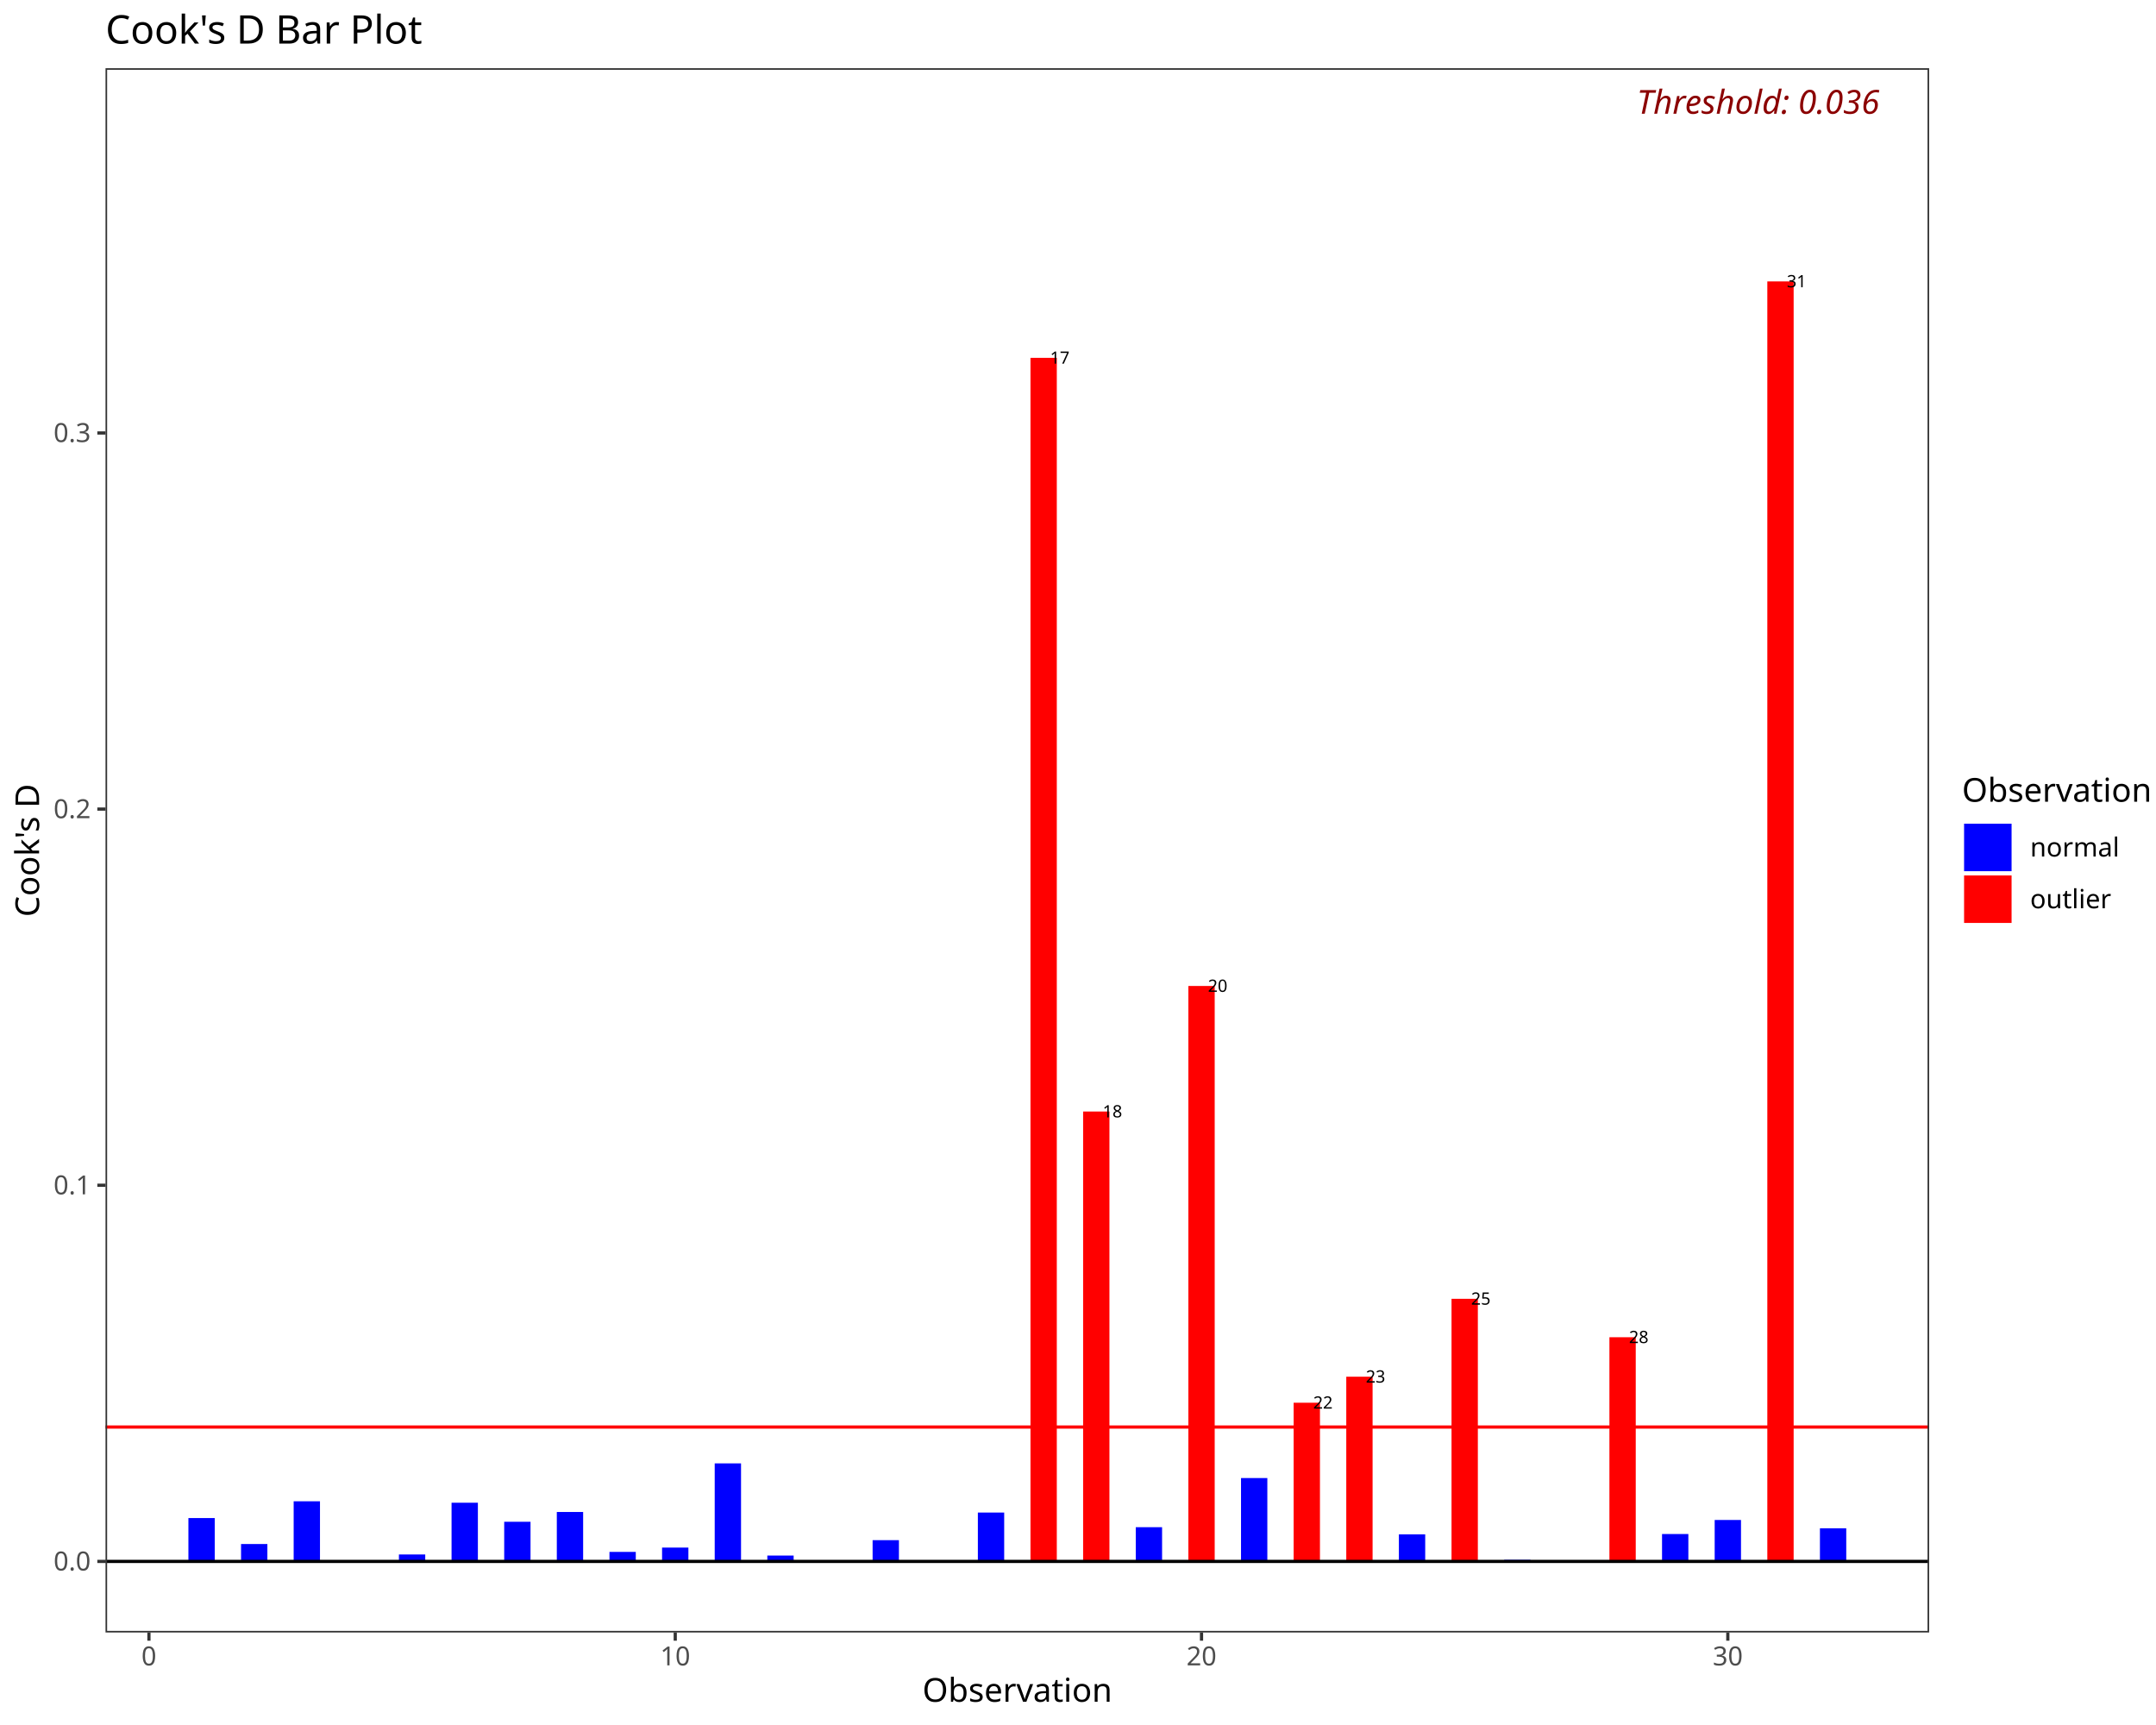
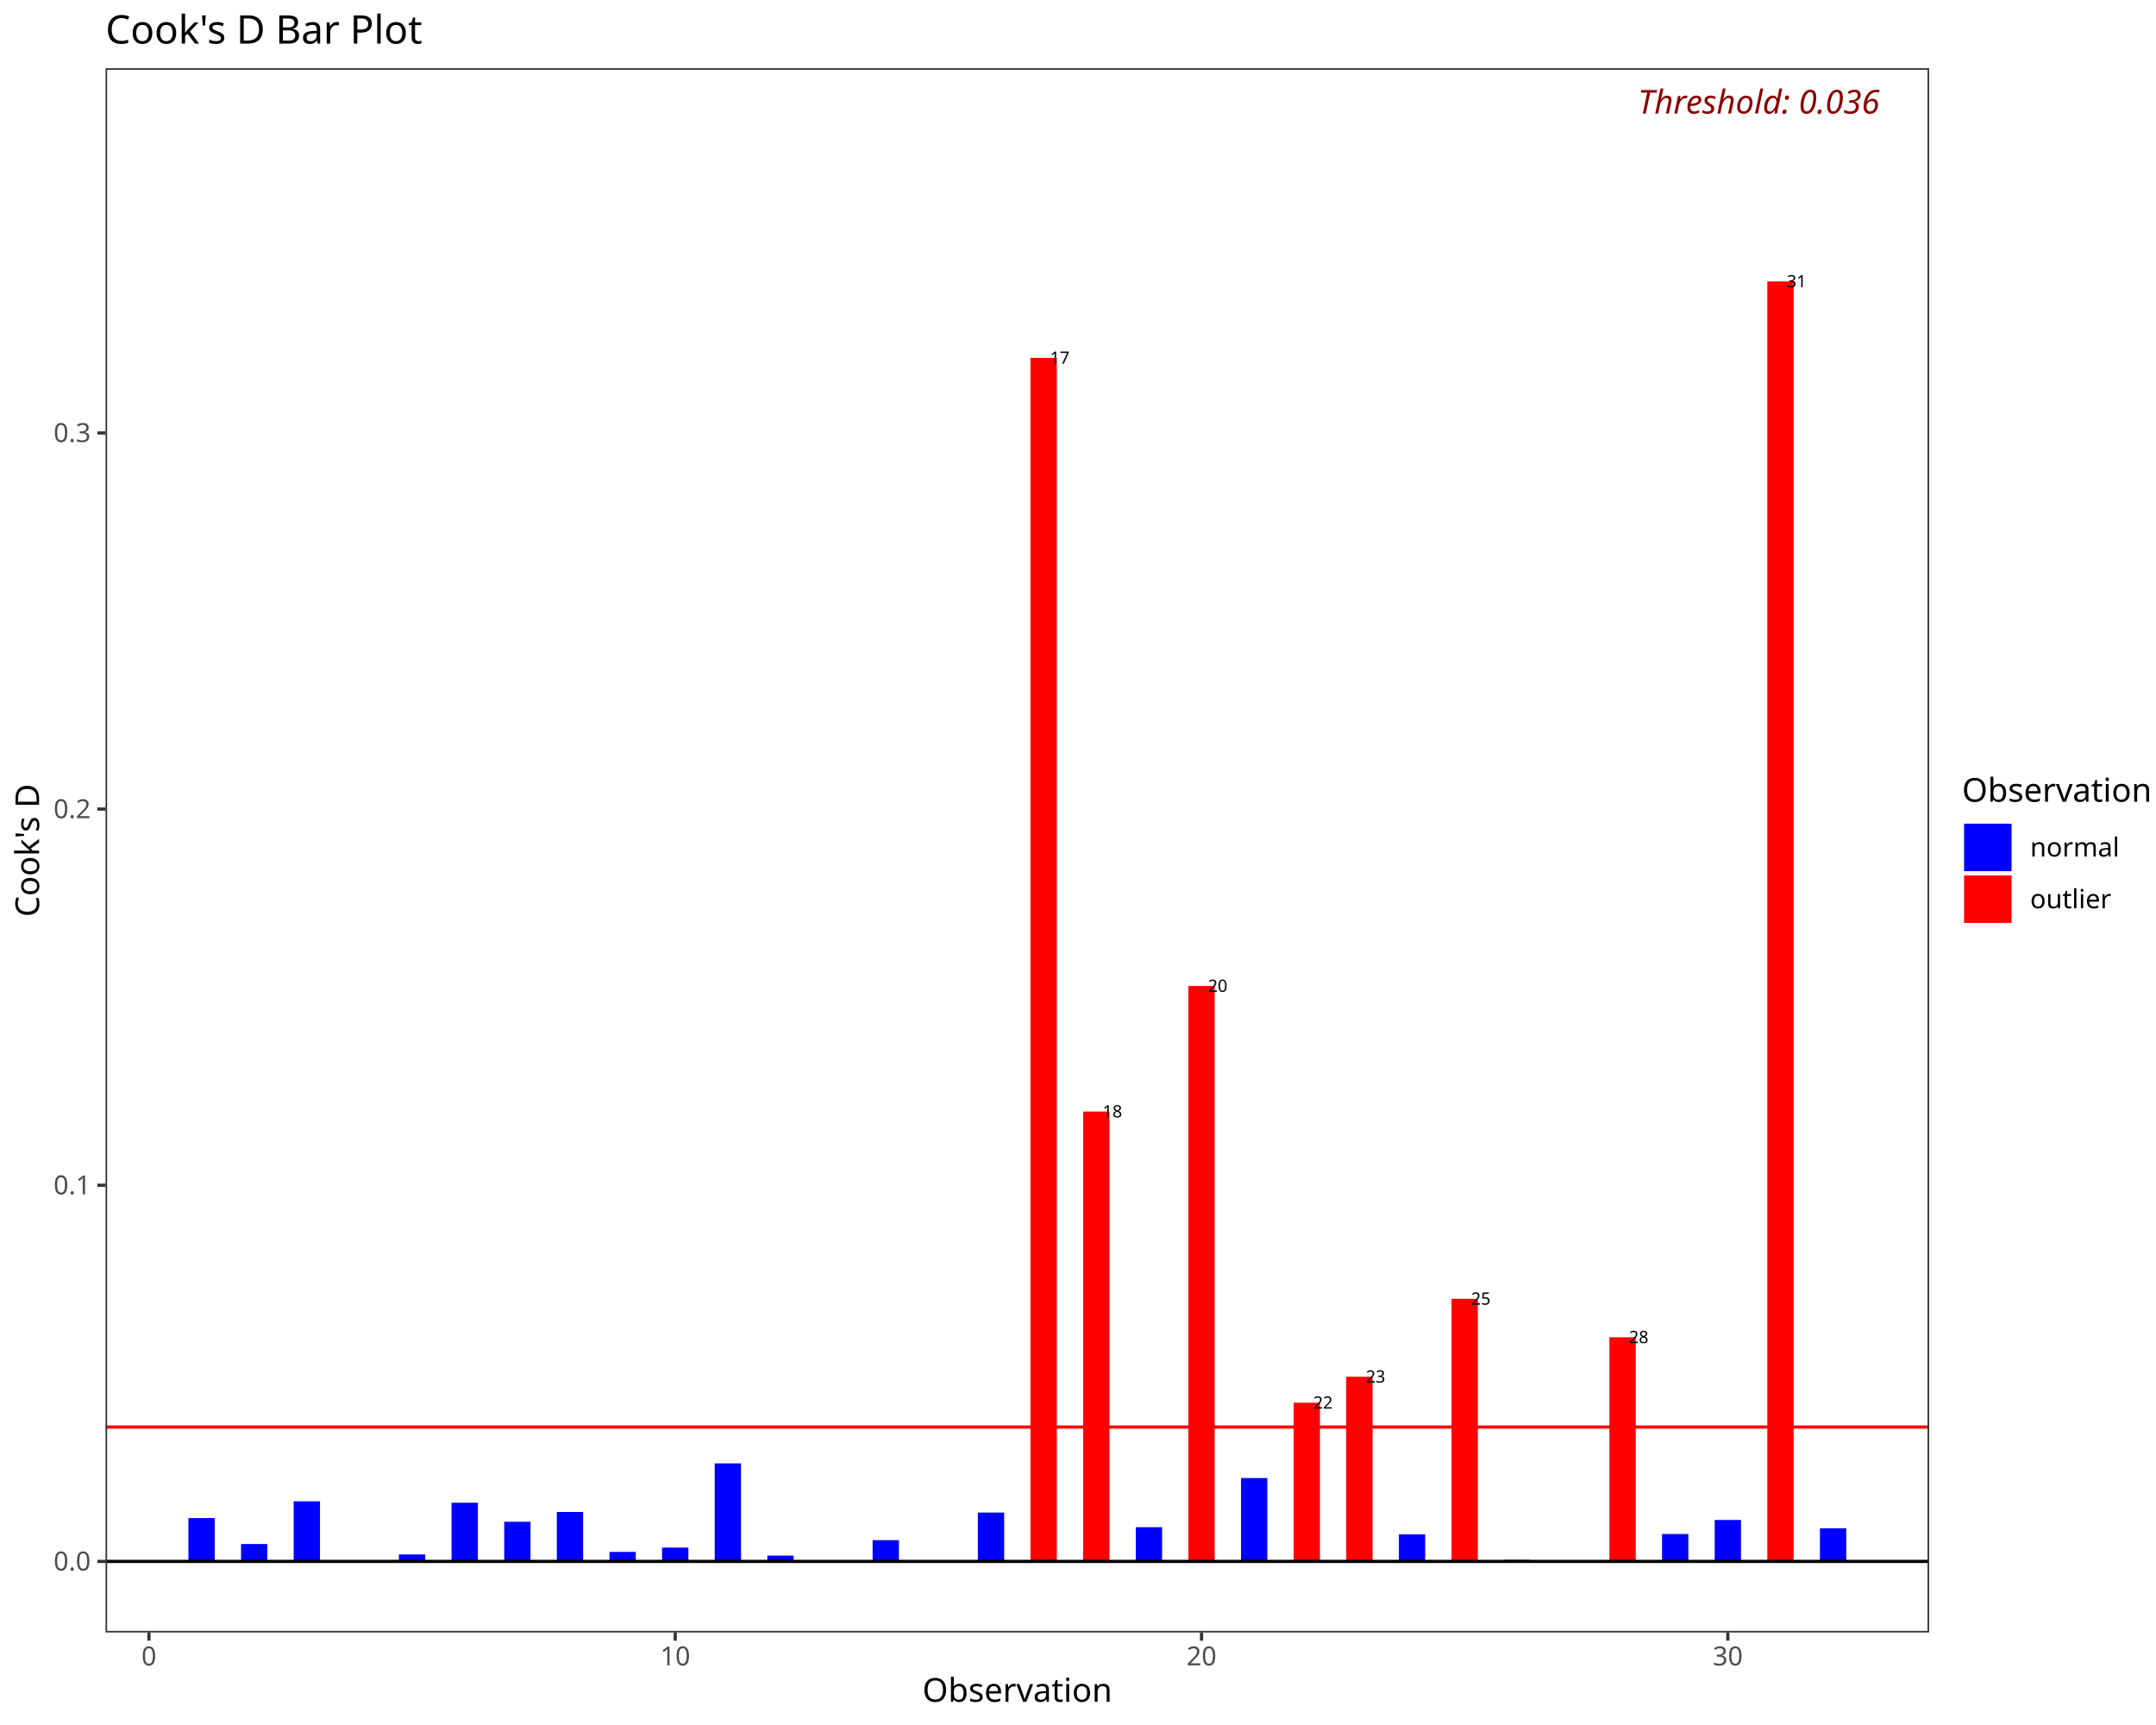
<svg xmlns="http://www.w3.org/2000/svg" class="svglite" data-engine-version="2.0" width="720.00pt" height="576.00pt" viewBox="0 0 720.00 576.00">
  <defs>
    <style type="text/css">
    .svglite line, .svglite polyline, .svglite polygon, .svglite path, .svglite rect, .svglite circle {
      fill: none;
      stroke: #000000;
      stroke-linecap: round;
      stroke-linejoin: round;
      stroke-miterlimit: 10.00;
    }
  </style>
  </defs>
  <rect width="100%" height="100%" style="stroke: none; fill: #FFFFFF;" />
  <defs>
    <clipPath id="cpMC4wMHw3MjAuMDB8MC4wMHw1NzYuMDA=">
      <rect x="0.00" y="0.00" width="720.00" height="576.00" />
    </clipPath>
  </defs>
  <g clip-path="url(#cpMC4wMHw3MjAuMDB8MC4wMHw1NzYuMDA=)">
    <rect x="0.00" y="0.00" width="720.00" height="576.00" style="stroke-width: 1.07; stroke: #FFFFFF; fill: #FFFFFF;" />
  </g>
  <defs>
    <clipPath id="cpMzUuMjR8NjQ0LjI0fDIyLjc4fDU0NS4xMQ==">
      <rect x="35.24" y="22.78" width="609.00" height="522.33" />
    </clipPath>
  </defs>
  <g clip-path="url(#cpMzUuMjR8NjQ0LjI0fDIyLjc4fDU0NS4xMQ==)">
    <rect x="35.24" y="22.78" width="609.00" height="522.33" style="stroke-width: 1.07; stroke: none; fill: #FFFFFF;" />
    <rect x="62.92" y="506.90" width="8.79" height="14.47" style="stroke-width: 1.07; stroke: none; stroke-linecap: butt; stroke-linejoin: miter; fill: #0000FF;" />
    <rect x="80.50" y="515.57" width="8.79" height="5.80" style="stroke-width: 1.07; stroke: none; stroke-linecap: butt; stroke-linejoin: miter; fill: #0000FF;" />
    <rect x="98.07" y="501.30" width="8.79" height="20.07" style="stroke-width: 1.07; stroke: none; stroke-linecap: butt; stroke-linejoin: miter; fill: #0000FF;" />
    <rect x="115.65" y="521.21" width="8.79" height="0.16" style="stroke-width: 1.07; stroke: none; stroke-linecap: butt; stroke-linejoin: miter; fill: #0000FF;" />
    <rect x="133.22" y="519.06" width="8.79" height="2.31" style="stroke-width: 1.07; stroke: none; stroke-linecap: butt; stroke-linejoin: miter; fill: #0000FF;" />
    <rect x="150.80" y="501.78" width="8.79" height="19.59" style="stroke-width: 1.07; stroke: none; stroke-linecap: butt; stroke-linejoin: miter; fill: #0000FF;" />
    <rect x="168.38" y="508.14" width="8.79" height="13.23" style="stroke-width: 1.07; stroke: none; stroke-linecap: butt; stroke-linejoin: miter; fill: #0000FF;" />
    <rect x="185.95" y="504.87" width="8.79" height="16.50" style="stroke-width: 1.07; stroke: none; stroke-linecap: butt; stroke-linejoin: miter; fill: #0000FF;" />
    <rect x="203.53" y="518.20" width="8.79" height="3.17" style="stroke-width: 1.07; stroke: none; stroke-linecap: butt; stroke-linejoin: miter; fill: #0000FF;" />
    <rect x="221.10" y="516.76" width="8.79" height="4.61" style="stroke-width: 1.07; stroke: none; stroke-linecap: butt; stroke-linejoin: miter; fill: #0000FF;" />
    <rect x="238.68" y="488.64" width="8.79" height="32.73" style="stroke-width: 1.07; stroke: none; stroke-linecap: butt; stroke-linejoin: miter; fill: #0000FF;" />
    <rect x="256.25" y="519.42" width="8.79" height="1.95" style="stroke-width: 1.07; stroke: none; stroke-linecap: butt; stroke-linejoin: miter; fill: #0000FF;" />
    <rect x="273.83" y="521.24" width="8.79" height="0.13" style="stroke-width: 1.07; stroke: none; stroke-linecap: butt; stroke-linejoin: miter; fill: #0000FF;" />
    <rect x="291.41" y="514.28" width="8.79" height="7.09" style="stroke-width: 1.07; stroke: none; stroke-linecap: butt; stroke-linejoin: miter; fill: #0000FF;" />
    <rect x="308.98" y="521.28" width="8.79" height="0.091" style="stroke-width: 1.07; stroke: none; stroke-linecap: butt; stroke-linejoin: miter; fill: #0000FF;" />
    <rect x="326.56" y="505.06" width="8.79" height="16.31" style="stroke-width: 1.07; stroke: none; stroke-linecap: butt; stroke-linejoin: miter; fill: #0000FF;" />
    <rect x="344.13" y="119.49" width="8.79" height="401.88" style="stroke-width: 1.07; stroke: none; stroke-linecap: butt; stroke-linejoin: miter; fill: #FF0000;" />
    <rect x="361.71" y="371.15" width="8.79" height="150.22" style="stroke-width: 1.07; stroke: none; stroke-linecap: butt; stroke-linejoin: miter; fill: #FF0000;" />
    <rect x="379.29" y="509.95" width="8.79" height="11.42" style="stroke-width: 1.07; stroke: none; stroke-linecap: butt; stroke-linejoin: miter; fill: #0000FF;" />
    <rect x="396.86" y="329.23" width="8.79" height="192.14" style="stroke-width: 1.07; stroke: none; stroke-linecap: butt; stroke-linejoin: miter; fill: #FF0000;" />
    <rect x="414.44" y="493.54" width="8.79" height="27.83" style="stroke-width: 1.07; stroke: none; stroke-linecap: butt; stroke-linejoin: miter; fill: #0000FF;" />
    <rect x="432.01" y="468.39" width="8.79" height="52.98" style="stroke-width: 1.07; stroke: none; stroke-linecap: butt; stroke-linejoin: miter; fill: #FF0000;" />
    <rect x="449.59" y="459.70" width="8.79" height="61.67" style="stroke-width: 1.07; stroke: none; stroke-linecap: butt; stroke-linejoin: miter; fill: #FF0000;" />
    <rect x="467.16" y="512.35" width="8.79" height="9.02" style="stroke-width: 1.07; stroke: none; stroke-linecap: butt; stroke-linejoin: miter; fill: #0000FF;" />
    <rect x="484.74" y="433.69" width="8.79" height="87.68" style="stroke-width: 1.07; stroke: none; stroke-linecap: butt; stroke-linejoin: miter; fill: #FF0000;" />
    <rect x="502.32" y="520.85" width="8.79" height="0.52" style="stroke-width: 1.07; stroke: none; stroke-linecap: butt; stroke-linejoin: miter; fill: #0000FF;" />
    <rect x="519.89" y="521.37" width="8.79" height="0.002" style="stroke-width: 1.07; stroke: none; stroke-linecap: butt; stroke-linejoin: miter; fill: #0000FF;" />
    <rect x="537.47" y="446.52" width="8.79" height="74.85" style="stroke-width: 1.07; stroke: none; stroke-linecap: butt; stroke-linejoin: miter; fill: #FF0000;" />
    <rect x="555.04" y="512.23" width="8.79" height="9.14" style="stroke-width: 1.07; stroke: none; stroke-linecap: butt; stroke-linejoin: miter; fill: #0000FF;" />
    <rect x="572.62" y="507.54" width="8.79" height="13.83" style="stroke-width: 1.07; stroke: none; stroke-linecap: butt; stroke-linejoin: miter; fill: #0000FF;" />
    <rect x="590.20" y="93.97" width="8.79" height="427.40" style="stroke-width: 1.07; stroke: none; stroke-linecap: butt; stroke-linejoin: miter; fill: #FF0000;" />
    <rect x="607.77" y="510.32" width="8.79" height="11.05" style="stroke-width: 1.07; stroke: none; stroke-linecap: butt; stroke-linejoin: miter; fill: #0000FF;" />
    <text x="350.67" y="121.45" style="font-size: 5.69px; font-family: sans;" textLength="6.33px" lengthAdjust="spacingAndGlyphs">17</text>
    <text x="368.25" y="373.11" style="font-size: 5.69px; font-family: sans;" textLength="6.33px" lengthAdjust="spacingAndGlyphs">18</text>
    <text x="403.40" y="331.19" style="font-size: 5.69px; font-family: sans;" textLength="6.33px" lengthAdjust="spacingAndGlyphs">20</text>
    <text x="438.55" y="470.35" style="font-size: 5.69px; font-family: sans;" textLength="6.33px" lengthAdjust="spacingAndGlyphs">22</text>
    <text x="456.13" y="461.66" style="font-size: 5.69px; font-family: sans;" textLength="6.33px" lengthAdjust="spacingAndGlyphs">23</text>
    <text x="491.28" y="435.65" style="font-size: 5.69px; font-family: sans;" textLength="6.33px" lengthAdjust="spacingAndGlyphs">25</text>
    <text x="544.01" y="448.47" style="font-size: 5.69px; font-family: sans;" textLength="6.33px" lengthAdjust="spacingAndGlyphs">28</text>
    <text x="596.73" y="95.93" style="font-size: 5.69px; font-family: sans;" textLength="6.33px" lengthAdjust="spacingAndGlyphs">31</text>
    <line x1="35.24" y1="521.37" x2="644.24" y2="521.37" style="stroke-width: 1.07; stroke-linecap: butt;" />
    <line x1="35.24" y1="476.51" x2="644.24" y2="476.51" style="stroke-width: 1.07; stroke: #FF0000; stroke-linecap: butt;" />
-     <text x="627.67" y="37.98" text-anchor="end" style="font-size: 11.04px; font-style: italic; fill: #8B0000; font-family: sans;" textLength="82.86px" lengthAdjust="spacingAndGlyphs">Threshold: 0.036</text>
+     <text x="627.73" y="37.92" text-anchor="end" style="font-size: 11.00px; font-style: italic; fill: #8B0000; font-family: sans;" textLength="82.56px" lengthAdjust="spacingAndGlyphs">Threshold: 0.036</text>
    <rect x="35.24" y="22.78" width="609.00" height="522.33" style="stroke-width: 1.07; stroke: #333333;" />
  </g>
  <g clip-path="url(#cpMC4wMHw3MjAuMDB8MC4wMHw1NzYuMDA=)">
    <text x="30.31" y="524.40" text-anchor="end" style="font-size: 8.80px; fill: #4D4D4D; font-family: sans;" textLength="12.23px" lengthAdjust="spacingAndGlyphs">0.0</text>
    <text x="30.31" y="398.80" text-anchor="end" style="font-size: 8.80px; fill: #4D4D4D; font-family: sans;" textLength="12.23px" lengthAdjust="spacingAndGlyphs">0.1</text>
    <text x="30.31" y="273.20" text-anchor="end" style="font-size: 8.80px; fill: #4D4D4D; font-family: sans;" textLength="12.23px" lengthAdjust="spacingAndGlyphs">0.2</text>
    <text x="30.31" y="147.60" text-anchor="end" style="font-size: 8.80px; fill: #4D4D4D; font-family: sans;" textLength="12.23px" lengthAdjust="spacingAndGlyphs">0.3</text>
    <polyline points="32.50,521.37 35.24,521.37 " style="stroke-width: 1.07; stroke: #333333; stroke-linecap: butt;" />
    <polyline points="32.50,395.77 35.24,395.77 " style="stroke-width: 1.07; stroke: #333333; stroke-linecap: butt;" />
    <polyline points="32.50,270.17 35.24,270.17 " style="stroke-width: 1.07; stroke: #333333; stroke-linecap: butt;" />
    <polyline points="32.50,144.57 35.24,144.57 " style="stroke-width: 1.07; stroke: #333333; stroke-linecap: butt;" />
    <polyline points="49.74,547.85 49.74,545.11 " style="stroke-width: 1.07; stroke: #333333; stroke-linecap: butt;" />
    <polyline points="225.50,547.85 225.50,545.11 " style="stroke-width: 1.07; stroke: #333333; stroke-linecap: butt;" />
    <polyline points="401.25,547.85 401.25,545.11 " style="stroke-width: 1.07; stroke: #333333; stroke-linecap: butt;" />
    <polyline points="577.01,547.85 577.01,545.11 " style="stroke-width: 1.07; stroke: #333333; stroke-linecap: butt;" />
    <text x="49.74" y="556.10" text-anchor="middle" style="font-size: 8.80px; fill: #4D4D4D; font-family: sans;" textLength="4.89px" lengthAdjust="spacingAndGlyphs">0</text>
    <text x="225.50" y="556.10" text-anchor="middle" style="font-size: 8.80px; fill: #4D4D4D; font-family: sans;" textLength="9.79px" lengthAdjust="spacingAndGlyphs">10</text>
    <text x="401.25" y="556.10" text-anchor="middle" style="font-size: 8.80px; fill: #4D4D4D; font-family: sans;" textLength="9.79px" lengthAdjust="spacingAndGlyphs">20</text>
    <text x="577.01" y="556.10" text-anchor="middle" style="font-size: 8.80px; fill: #4D4D4D; font-family: sans;" textLength="9.79px" lengthAdjust="spacingAndGlyphs">30</text>
    <text x="339.74" y="568.24" text-anchor="middle" style="font-size: 11.00px; font-family: sans;" textLength="59.32px" lengthAdjust="spacingAndGlyphs">Observation</text>
    <text transform="translate(13.05,283.95) rotate(-90)" text-anchor="middle" style="font-size: 11.00px; font-family: sans;" textLength="44.29px" lengthAdjust="spacingAndGlyphs">Cook's D</text>
    <rect x="655.20" y="259.00" width="59.32" height="49.89" style="stroke-width: 1.07; stroke: none; fill: #FFFFFF;" />
    <text x="655.20" y="267.71" style="font-size: 11.00px; font-family: sans;" textLength="59.32px" lengthAdjust="spacingAndGlyphs">Observation</text>
    <rect x="655.20" y="274.33" width="17.28" height="17.28" style="stroke-width: 1.07; stroke: none; fill: #FFFFFF;" />
    <rect x="655.91" y="275.04" width="15.86" height="15.86" style="stroke-width: 1.07; stroke: none; stroke-linecap: butt; stroke-linejoin: miter; fill: #0000FF;" />
    <rect x="655.20" y="291.61" width="17.28" height="17.28" style="stroke-width: 1.07; stroke: none; fill: #FFFFFF;" />
    <rect x="655.91" y="292.32" width="15.86" height="15.86" style="stroke-width: 1.07; stroke: none; stroke-linecap: butt; stroke-linejoin: miter; fill: #FF0000;" />
    <text x="677.96" y="286.00" style="font-size: 8.80px; font-family: sans;" textLength="26.90px" lengthAdjust="spacingAndGlyphs">normal</text>
    <text x="677.96" y="303.28" style="font-size: 8.80px; font-family: sans;" textLength="23.97px" lengthAdjust="spacingAndGlyphs">outlier</text>
    <text x="35.24" y="14.56" style="font-size: 13.20px; font-family: sans;" textLength="103.78px" lengthAdjust="spacingAndGlyphs">Cook's D Bar Plot</text>
  </g>
</svg>
